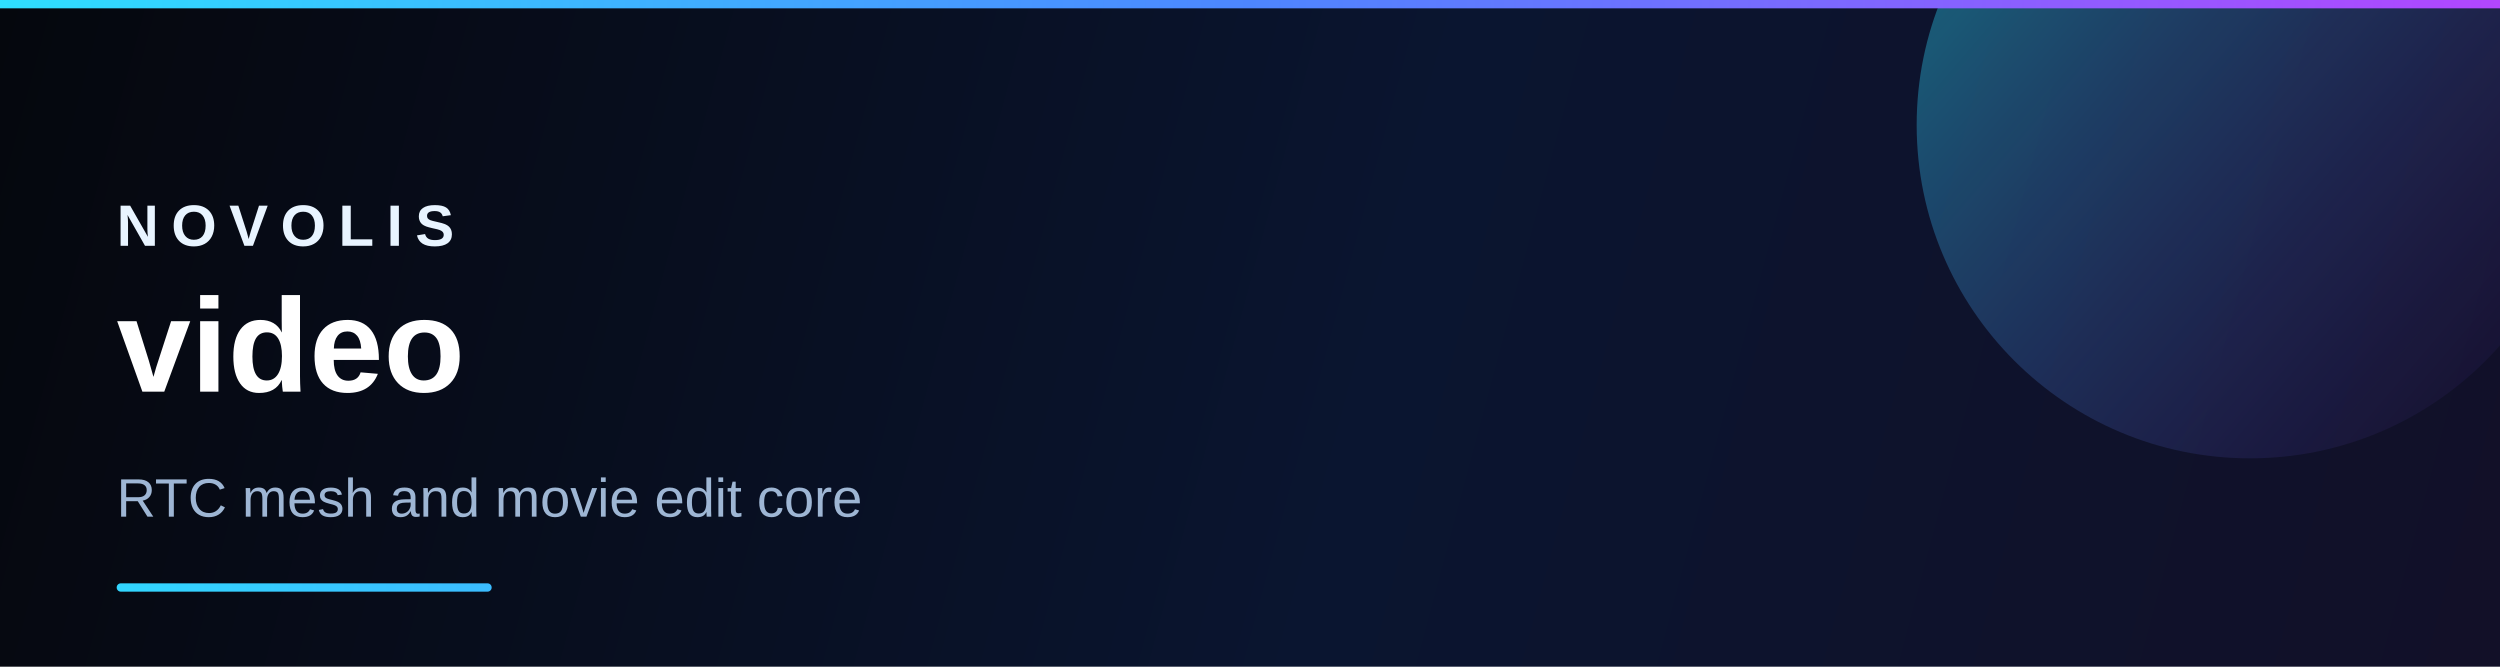
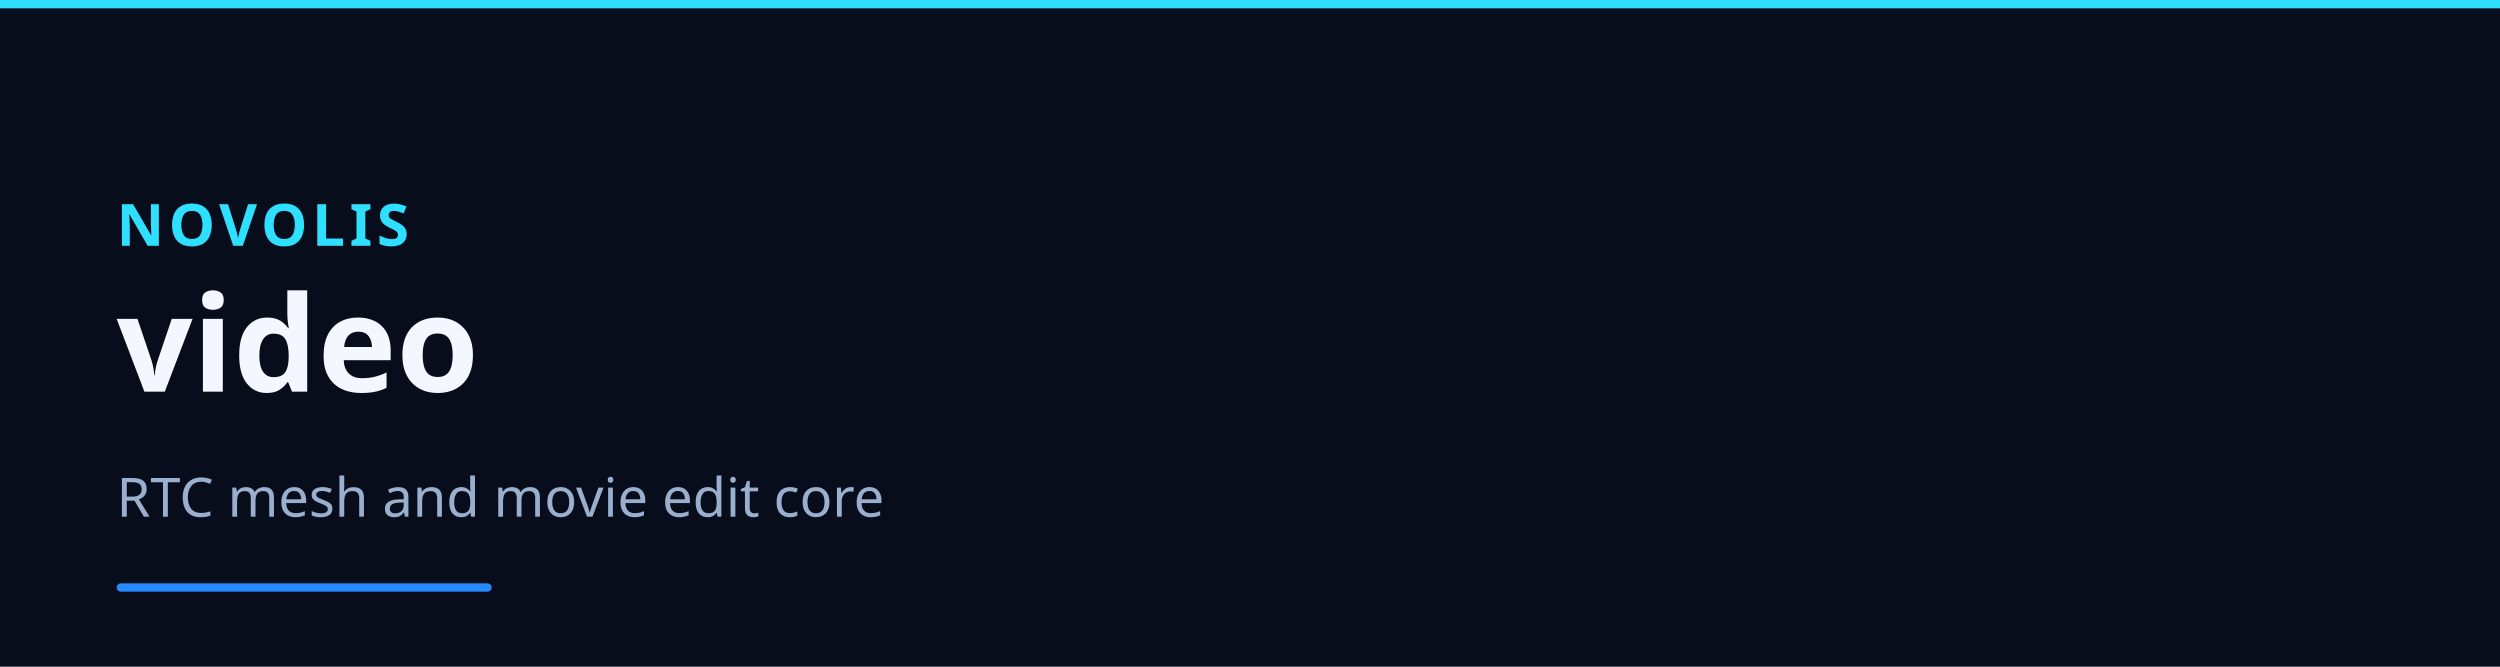
<svg xmlns="http://www.w3.org/2000/svg" viewBox="0 0 1200 320" width="1200" height="320" role="img" aria-label="Novolis video">
-   <defs>
-     <linearGradient id="bg" x1="0" y1="0" x2="1200" y2="320" gradientUnits="userSpaceOnUse">
-       <stop offset="0" stop-color="#05070d" />
-       <stop offset="0.55" stop-color="#0a1530" />
-       <stop offset="1" stop-color="#121028" />
-     </linearGradient>
-     <linearGradient id="accent" x1="0" y1="0" x2="1200" y2="0" gradientUnits="userSpaceOnUse">
-       <stop offset="0" stop-color="#2fdfff" />
-       <stop offset="0.5" stop-color="#4d86ff" />
-       <stop offset="1" stop-color="#b246ff" />
-     </linearGradient>
-     <linearGradient id="glow" x1="900" y1="40" x2="1180" y2="280" gradientUnits="userSpaceOnUse">
-       <stop offset="0" stop-color="#2fdfff" stop-opacity="0.35" />
-       <stop offset="1" stop-color="#8f37ff" stop-opacity="0" />
-     </linearGradient>
-   </defs>
-   <rect width="1200" height="320" fill="url(#bg)" />
-   <circle cx="1080" cy="60" r="160" fill="url(#glow)" />
-   <rect x="0" y="0" width="1200" height="4" fill="url(#accent)" />
-   <text x="56" y="118" fill="#e8f4ff" font-family="Segoe UI, Helvetica Neue, Arial, sans-serif" font-size="28" font-weight="600" letter-spacing="6">NOVOLIS</text>
-   <text x="56" y="188" fill="#ffffff" font-family="Segoe UI, Helvetica Neue, Arial, sans-serif" font-size="64" font-weight="700">video</text>
-   <text x="56" y="248" fill="#9eb6d4" font-family="Segoe UI, Helvetica Neue, Arial, sans-serif" font-size="26">RTC mesh and movie edit core</text>
-   <rect x="56" y="280" width="180" height="4" rx="2" fill="url(#accent)" />
+   <rect width="1200" height="320" fill="#080D1C" />
+   <rect x="0" y="0" width="1200" height="4" fill="#2FDFFF" />
+   <text x="56" y="118" fill="#2FDFFF" font-family="Segoe UI, Candara, Calibri, sans-serif" font-size="28" font-weight="bold" letter-spacing="2.2">NOVOLIS</text>
+   <text x="56" y="188" fill="#F4F7FF" font-family="Segoe UI, Candara, Calibri, sans-serif" font-size="64" font-weight="700">video</text>
+   <text x="56" y="248" fill="#9AAECD" font-family="Segoe UI, Candara, Calibri, sans-serif" font-size="26">RTC mesh and movie edit core</text>
+   <rect x="56" y="280" width="180" height="4" rx="2" fill="#258BFF" />
</svg>
